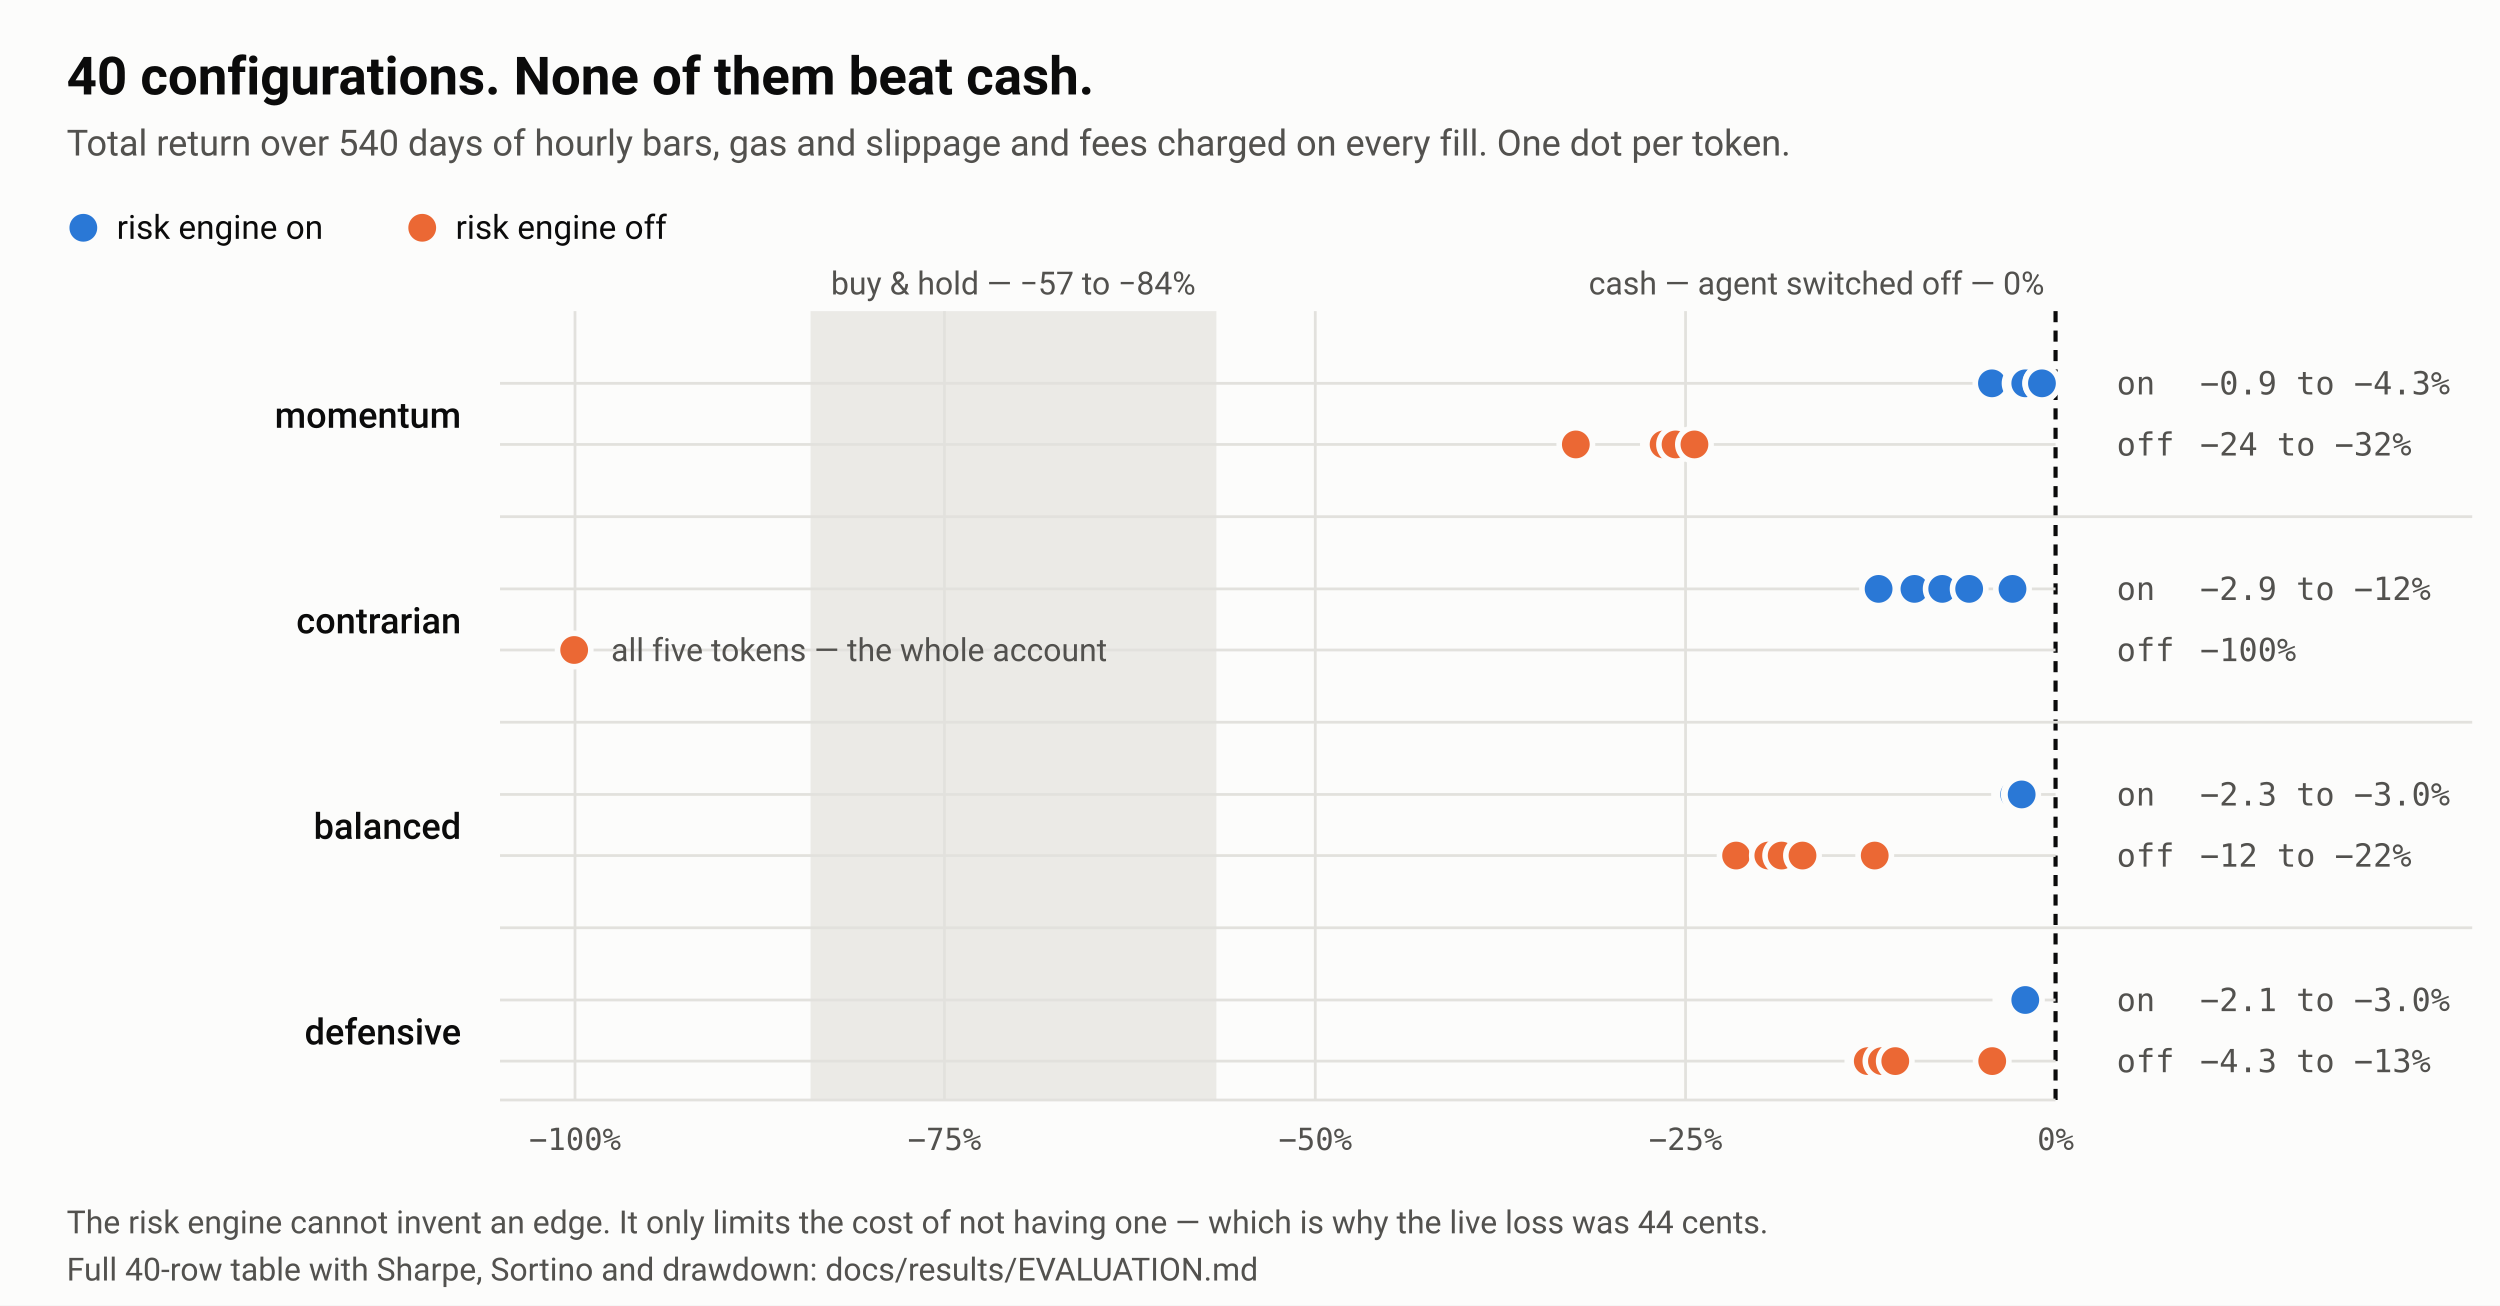
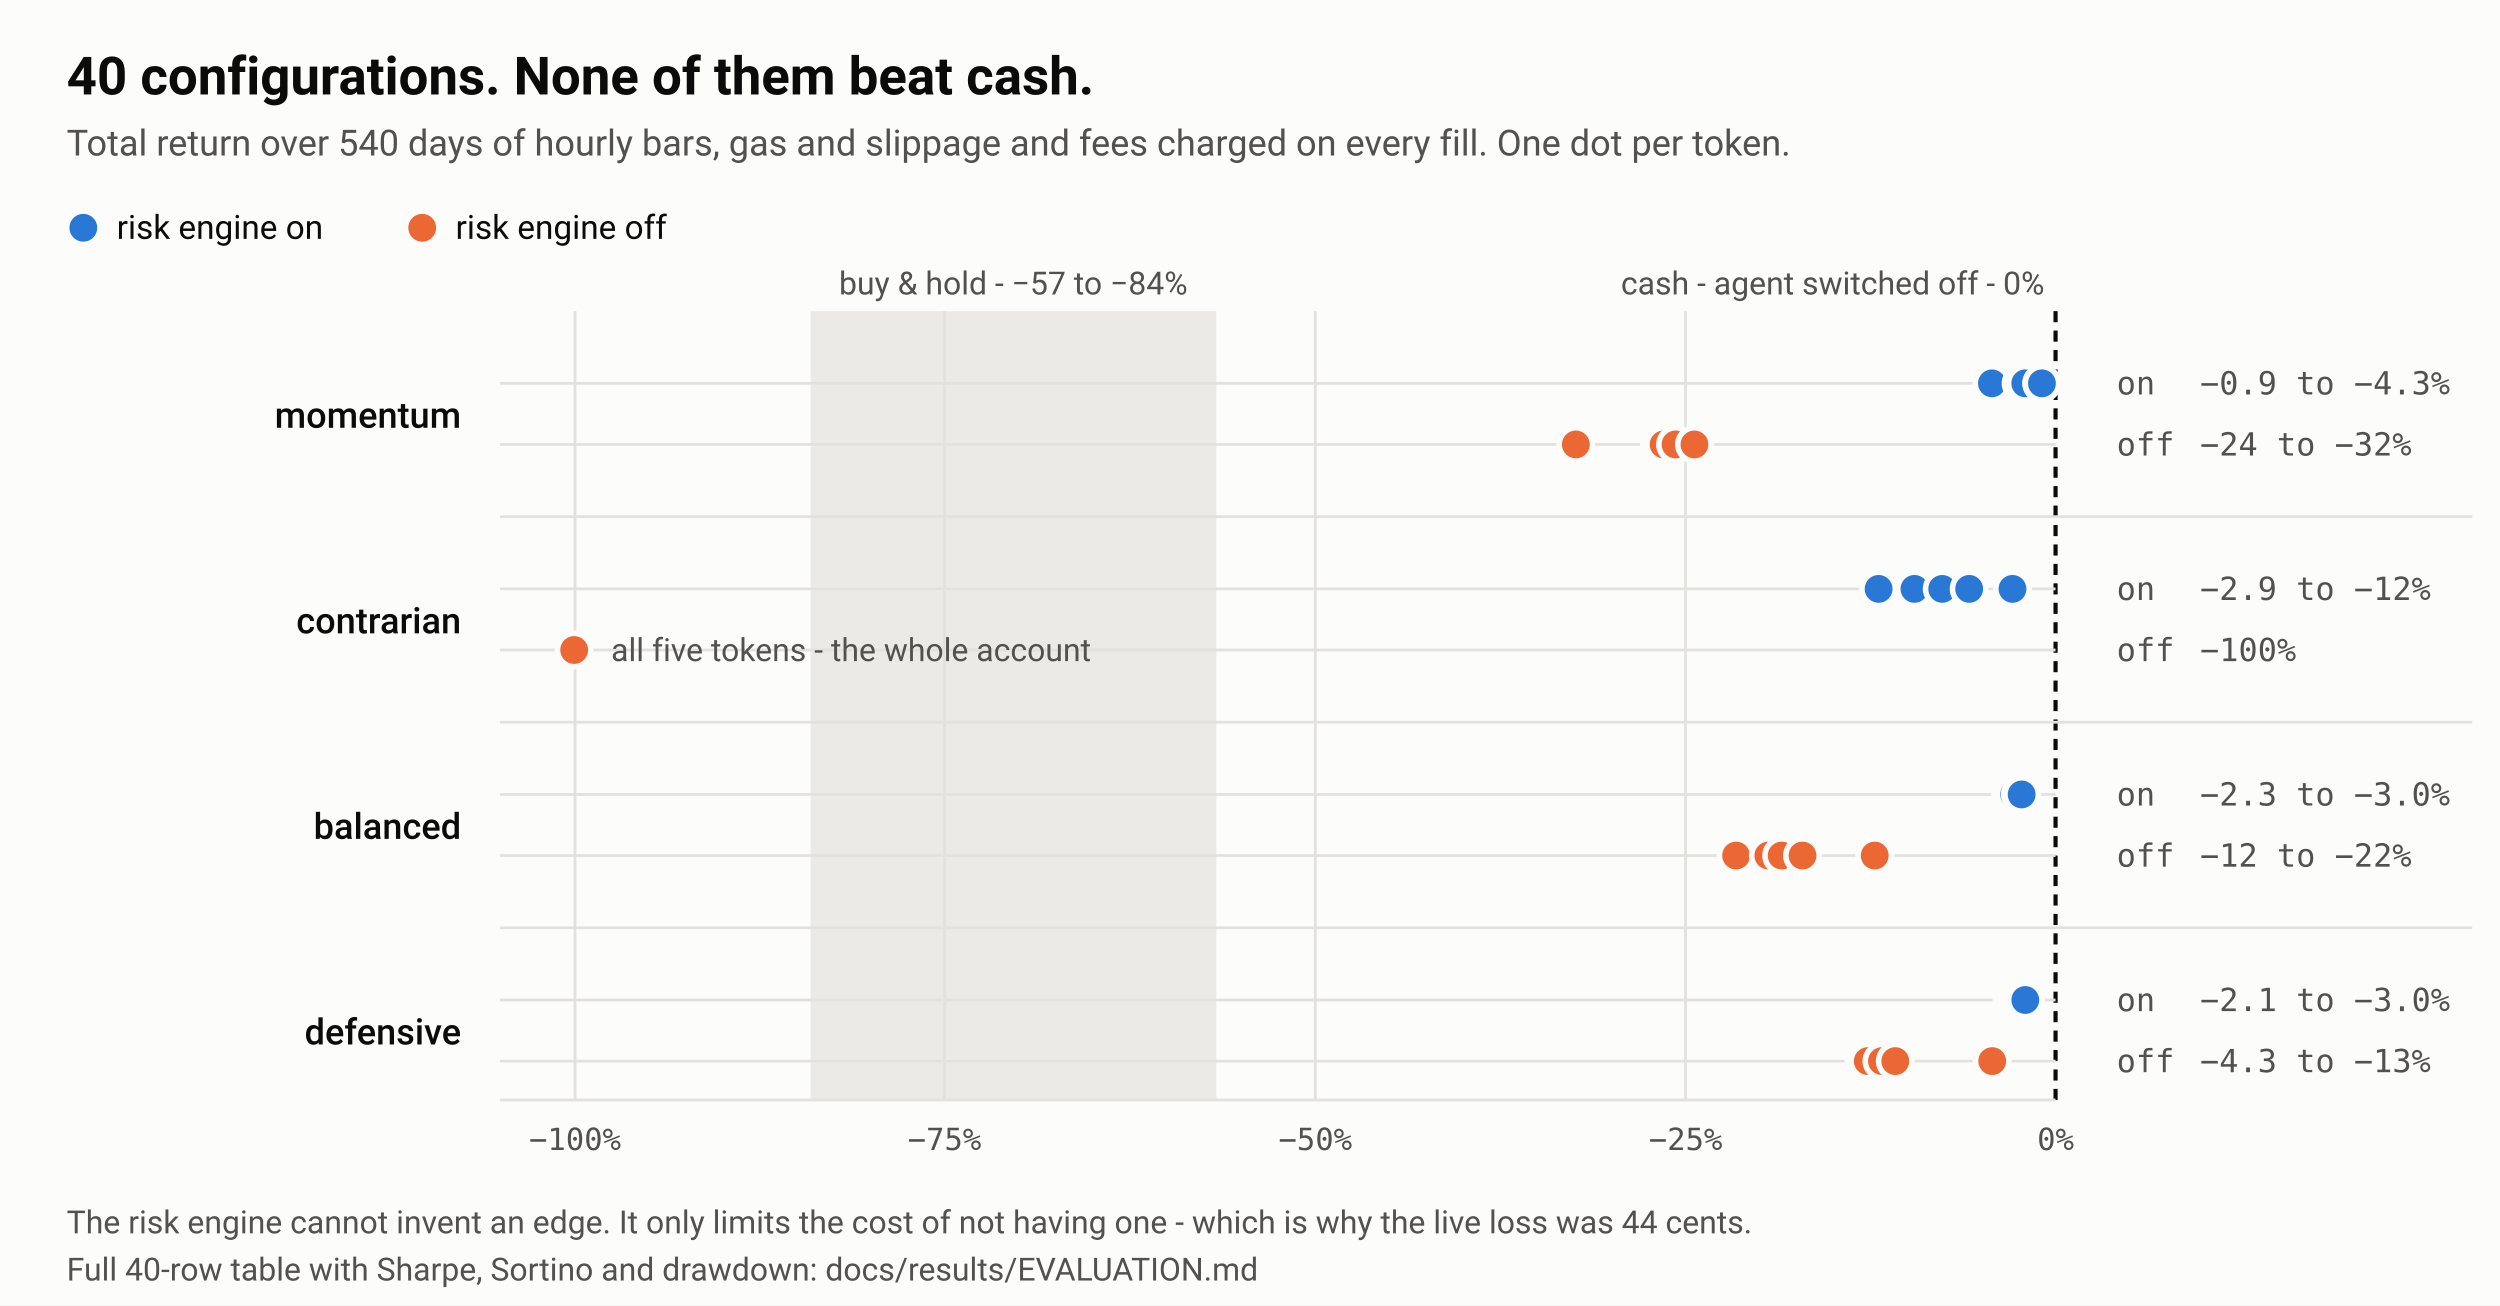
<svg xmlns="http://www.w3.org/2000/svg" viewBox="0 0 900 470" width="900" height="470" role="img" aria-label="Dot plot of 40 backtest configurations. Every configuration finished below zero. With the risk engine off, returns run from minus 4 percent to minus 100 percent. With it on, they compress to between minus 0.9 and minus 12 percent. None beat holding cash at zero percent.">
  <style>
    text { font-family: ui-sans-serif, system-ui, -apple-system, "Segoe UI", Roboto, Helvetica, Arial, sans-serif; }
    .bg { fill: #fcfcfb; }
    .title { font-size: 19px; font-weight: 600; fill: #0b0b0b; }
    .sub { font-size: 13px; fill: #52514e; }
    .legend { font-size: 12px; fill: #0b0b0b; }
    .row-label { font-size: 13px; font-weight: 550; fill: #0b0b0b; }
    .tick { font-family: ui-monospace, SFMono-Regular, "SF Mono", Menlo, Consolas, monospace; font-size: 11px; fill: #52514e; }
    .val { font-family: ui-monospace, SFMono-Regular, "SF Mono", Menlo, Consolas, monospace; font-size: 11.5px; fill: #52514e; }
    .lane { font-family: ui-monospace, SFMono-Regular, "SF Mono", Menlo, Consolas, monospace; font-size: 11.5px; fill: #52514e; }
    .ref { font-size: 11.5px; fill: #52514e; }
    .note { font-size: 11.5px; fill: #52514e; }
    .band { fill: #ebeae6; }
    .grid { stroke: #e2e1dd; stroke-width: 1; }
    .laneline { stroke: #e2e1dd; stroke-width: 1; }
    .cash { stroke: #0b0b0b; stroke-width: 1.5; stroke-dasharray: 4 3; }
    .dot-on { fill: #2a78d6; stroke: #fcfcfb; stroke-width: 2; }
    .dot-off { fill: #eb6834; stroke: #fcfcfb; stroke-width: 2; }

    @media (prefers-color-scheme: dark) {
      .bg { fill: #1a1a19; }
      .title, .legend, .row-label { fill: #ffffff; }
      .sub, .tick, .val, .lane, .ref, .note { fill: #c3c2b7; }
      .band { fill: #2a2a27; }
      .grid, .laneline { stroke: #33332f; }
      .cash { stroke: #ffffff; }
      .dot-on { fill: #3987e5; stroke: #1a1a19; }
      .dot-off { fill: #d95926; stroke: #1a1a19; }
    }
  </style>
  <rect class="bg" x="0" y="0" width="900" height="470" />
  <text class="title" x="24" y="34">40 configurations. None of them beat cash.</text>
  <text class="sub" x="24" y="56">Total return over 540 days of hourly bars, gas and slippage and fees charged on every fill. One dot per token.</text>
  <circle class="dot-on" cx="30" cy="82" r="6" />
  <text class="legend" x="42" y="86">risk engine on</text>
  <circle class="dot-off" cx="152" cy="82" r="6" />
  <text class="legend" x="164" y="86">risk engine off</text>
  <rect x="291.8" y="112" width="146.1" height="284" class="band" />
-   <text class="ref" x="364.8" y="106" text-anchor="middle">buy &amp; hold — −57 to −84%</text>
+   <text class="ref" x="364.8" y="106" text-anchor="middle">buy &amp; hold - −57 to −84%</text>
  <line class="cash" x1="740" y1="112" x2="740" y2="396" />
-   <text class="ref" x="736" y="106" text-anchor="end">cash — agent switched off — 0%</text>
+   <text class="ref" x="736" y="106" text-anchor="end">cash - agent switched off - 0%</text>
  <line class="grid" x1="207" y1="112" x2="207" y2="396" />
  <line class="grid" x1="340" y1="112" x2="340" y2="396" />
  <line class="grid" x1="473.5" y1="112" x2="473.5" y2="396" />
  <line class="grid" x1="606.8" y1="112" x2="606.8" y2="396" />
  <text class="row-label" x="166" y="154" text-anchor="end">momentum</text>
  <line class="laneline" x1="180" y1="138" x2="740" y2="138" />
  <line class="laneline" x1="180" y1="160" x2="740" y2="160" />
  <circle class="dot-on" cx="717.1" cy="138" r="6" />
  <circle class="dot-on" cx="727.6" cy="138" r="6" />
  <circle class="dot-on" cx="729.1" cy="138" r="6" />
  <circle class="dot-on" cx="735.0" cy="138" r="6" />
  <circle class="dot-on" cx="735.1" cy="138" r="6" />
  <circle class="dot-off" cx="567.3" cy="160" r="6" />
  <circle class="dot-off" cx="597.4" cy="160" r="6" />
  <circle class="dot-off" cx="598.9" cy="160" r="6" />
  <circle class="dot-off" cx="603.2" cy="160" r="6" />
  <circle class="dot-off" cx="610.0" cy="160" r="6" />
  <text class="lane" x="762" y="142">on</text>
  <text class="val" x="792" y="142">−0.9 to −4.3%</text>
  <text class="lane" x="762" y="164">off</text>
  <text class="val" x="792" y="164">−24 to −32%</text>
  <line class="grid" x1="180" y1="186" x2="890" y2="186" />
  <text class="row-label" x="166" y="228" text-anchor="end">contrarian</text>
  <line class="laneline" x1="180" y1="212" x2="740" y2="212" />
  <line class="laneline" x1="180" y1="234" x2="740" y2="234" />
  <circle class="dot-on" cx="676.3" cy="212" r="6" />
  <circle class="dot-on" cx="689.2" cy="212" r="6" />
  <circle class="dot-on" cx="699.2" cy="212" r="6" />
  <circle class="dot-on" cx="708.9" cy="212" r="6" />
  <circle class="dot-on" cx="724.5" cy="212" r="6" />
  <circle class="dot-off" cx="206.7" cy="234" r="6" />
  <text class="lane" x="762" y="216">on</text>
  <text class="val" x="792" y="216">−2.9 to −12%</text>
  <text class="lane" x="762" y="238">off</text>
  <text class="val" x="792" y="238">−100%</text>
-   <text class="note" x="220" y="238">all five tokens — the whole account</text>
+   <text class="note" x="220" y="238">all five tokens - the whole account</text>
  <line class="grid" x1="180" y1="260" x2="890" y2="260" />
  <text class="row-label" x="166" y="302" text-anchor="end">balanced</text>
  <line class="laneline" x1="180" y1="286" x2="740" y2="286" />
  <line class="laneline" x1="180" y1="308" x2="740" y2="308" />
  <circle class="dot-on" cx="723.8" cy="286" r="6" />
  <circle class="dot-on" cx="724.3" cy="286" r="6" />
  <circle class="dot-on" cx="725.1" cy="286" r="6" />
  <circle class="dot-on" cx="727.3" cy="286" r="6" />
  <circle class="dot-on" cx="727.8" cy="286" r="6" />
  <circle class="dot-off" cx="625.0" cy="308" r="6" />
  <circle class="dot-off" cx="636.6" cy="308" r="6" />
  <circle class="dot-off" cx="641.4" cy="308" r="6" />
  <circle class="dot-off" cx="648.9" cy="308" r="6" />
  <circle class="dot-off" cx="674.9" cy="308" r="6" />
  <text class="lane" x="762" y="290">on</text>
  <text class="val" x="792" y="290">−2.3 to −3.0%</text>
  <text class="lane" x="762" y="312">off</text>
  <text class="val" x="792" y="312">−12 to −22%</text>
  <line class="grid" x1="180" y1="334" x2="890" y2="334" />
  <text class="row-label" x="166" y="376" text-anchor="end">defensive</text>
  <line class="laneline" x1="180" y1="360" x2="740" y2="360" />
  <line class="laneline" x1="180" y1="382" x2="740" y2="382" />
  <circle class="dot-on" cx="724.3" cy="360" r="6" />
  <circle class="dot-on" cx="725.8" cy="360" r="6" />
  <circle class="dot-on" cx="727.3" cy="360" r="6" />
  <circle class="dot-on" cx="729.0" cy="360" r="6" />
  <circle class="dot-on" cx="729.1" cy="360" r="6" />
  <circle class="dot-off" cx="671.0" cy="382" r="6" />
  <circle class="dot-off" cx="672.4" cy="382" r="6" />
  <circle class="dot-off" cx="677.5" cy="382" r="6" />
  <circle class="dot-off" cx="682.3" cy="382" r="6" />
  <circle class="dot-off" cx="717.2" cy="382" r="6" />
  <text class="lane" x="762" y="364">on</text>
  <text class="val" x="792" y="364">−2.1 to −3.0%</text>
  <text class="lane" x="762" y="386">off</text>
  <text class="val" x="792" y="386">−4.3 to −13%</text>
  <line class="grid" x1="180" y1="396" x2="740" y2="396" />
  <text class="tick" x="207" y="414" text-anchor="middle">−100%</text>
  <text class="tick" x="340" y="414" text-anchor="middle">−75%</text>
  <text class="tick" x="473.5" y="414" text-anchor="middle">−50%</text>
  <text class="tick" x="606.8" y="414" text-anchor="middle">−25%</text>
  <text class="tick" x="740" y="414" text-anchor="middle">0%</text>
-   <text class="note" x="24" y="444">The risk engine cannot invent an edge. It only limits the cost of not having one — which is why the live loss was 44 cents.</text>
+   <text class="note" x="24" y="444">The risk engine cannot invent an edge. It only limits the cost of not having one - which is why the live loss was 44 cents.</text>
  <text class="note" x="24" y="461">Full 40-row table with Sharpe, Sortino and drawdown: docs/results/EVALUATION.md</text>
</svg>
